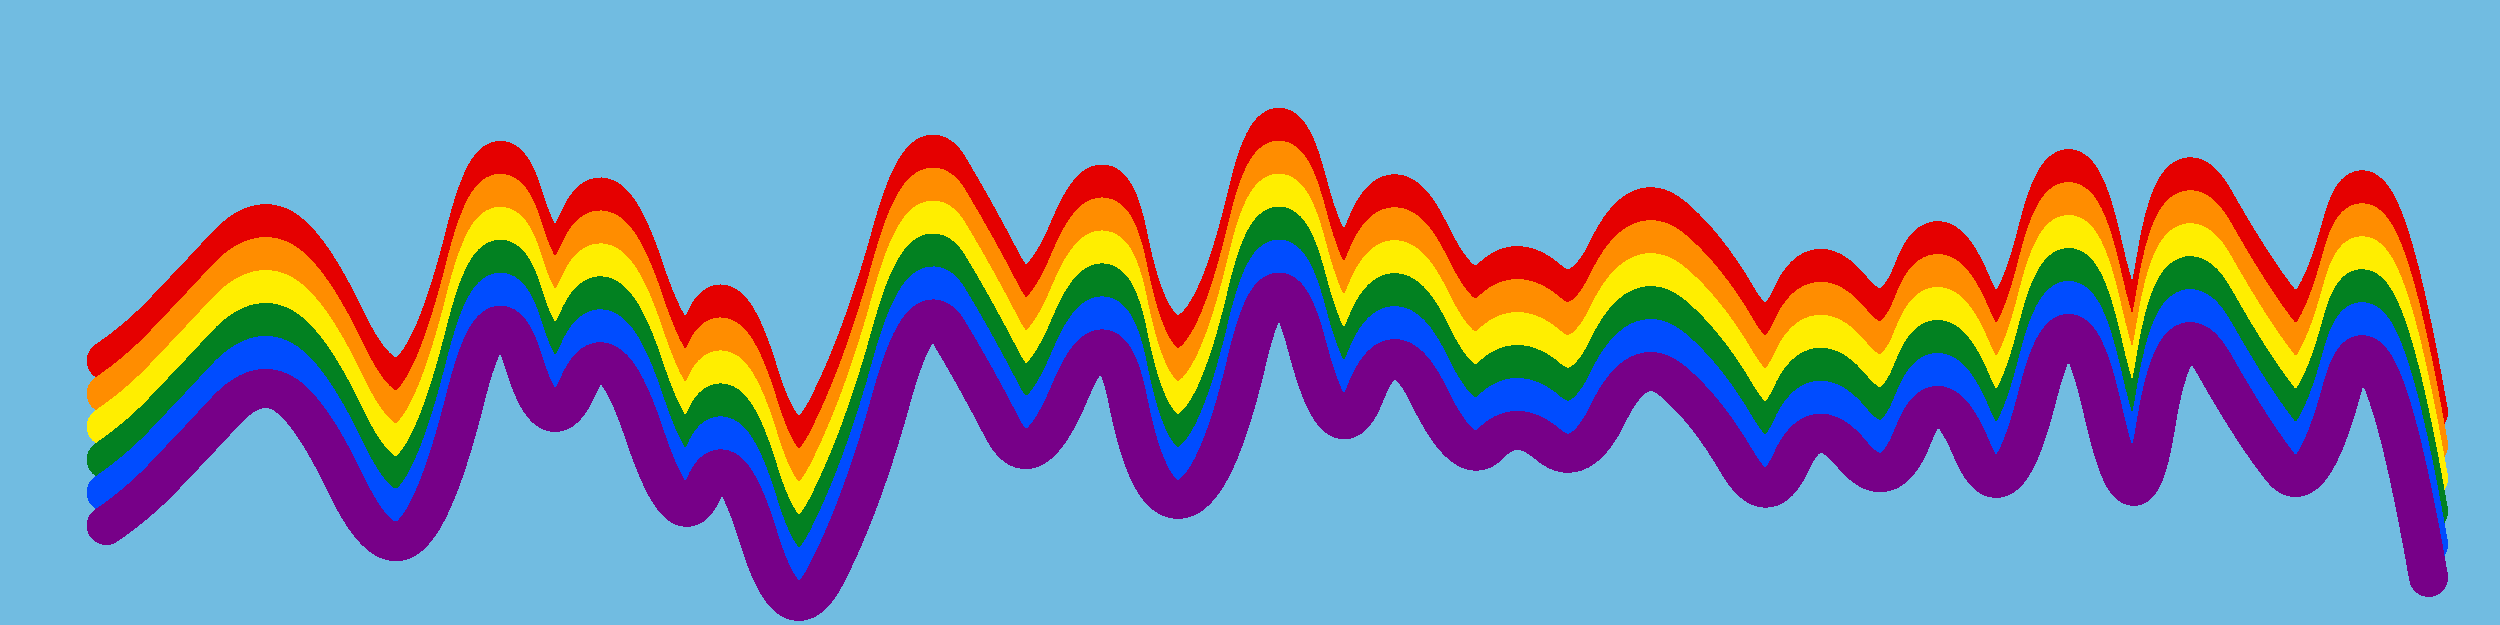
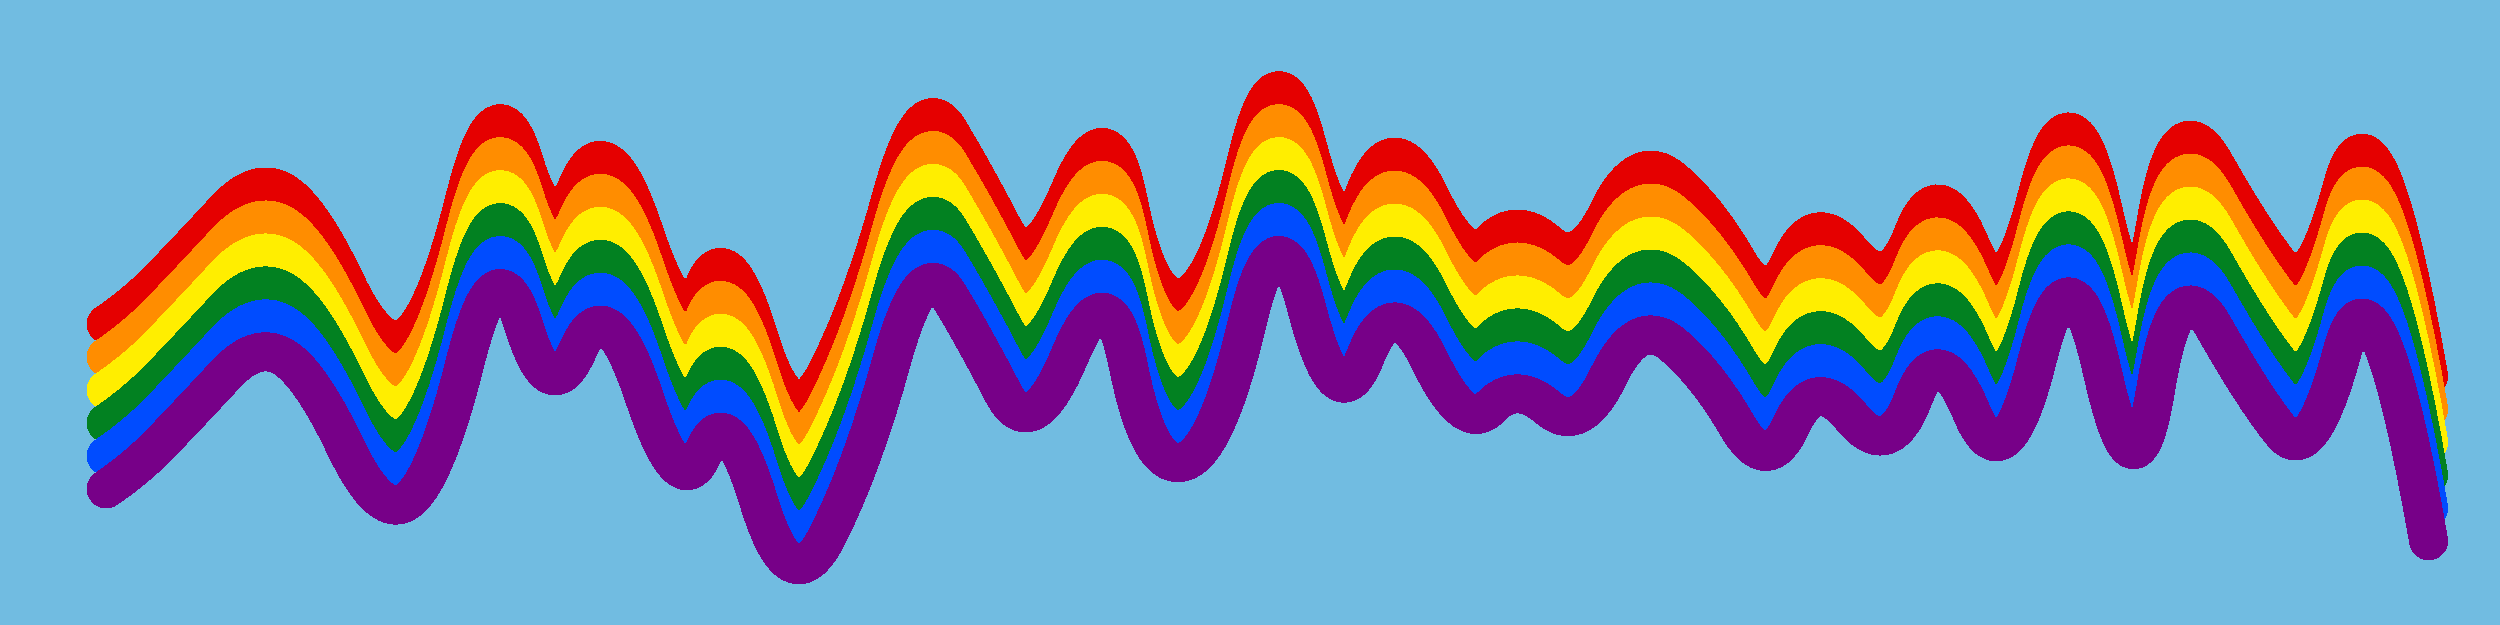
<svg xmlns="http://www.w3.org/2000/svg" width="4096" height="1024" viewBox="0 0 4096 1024" shape-rendering="crispEdges">
  <rect width="4096" height="1024" fill="#71BCE1" />
-   <path d="M174,591 Q230,553,276,503,323,454,371,402,420,350,463,374,507,399,566,522,625,646,670,609,715,573,764,376,814,180,858,323,902,467,948,361,994,256,1055,439,1116,623,1153,530,1190,438,1243,611,1296,785,1355,669,1414,553,1462,377,1511,202,1554,273,1597,344,1643,433,1690,523,1753,372,1816,222,1849,391,1883,561,1938,547,1993,533,2043,320,2093,108,2142,299,2192,490,2237,374,2283,258,2342,380,2401,502,2442,457,2484,413,2536,458,2589,504,2636,405,2684,307,2740,354,2796,401,2846,487,2896,573,2935,486,2974,400,3034,474,3095,548,3135,442,3176,336,3230,465,3284,595,3338,379,3392,163,3445,401,3498,639,3532,427,3566,216,3629,329,3693,442,3739,499,3786,557,3838,364,3891,172,3979,676" fill="transparent" stroke="#E50000" stroke-width="64" stroke-linecap="round" transform="translate(0,0)" />
-   <path d="M174,591 Q230,553,276,503,323,454,371,402,420,350,463,374,507,399,566,522,625,646,670,609,715,573,764,376,814,180,858,323,902,467,948,361,994,256,1055,439,1116,623,1153,530,1190,438,1243,611,1296,785,1355,669,1414,553,1462,377,1511,202,1554,273,1597,344,1643,433,1690,523,1753,372,1816,222,1849,391,1883,561,1938,547,1993,533,2043,320,2093,108,2142,299,2192,490,2237,374,2283,258,2342,380,2401,502,2442,457,2484,413,2536,458,2589,504,2636,405,2684,307,2740,354,2796,401,2846,487,2896,573,2935,486,2974,400,3034,474,3095,548,3135,442,3176,336,3230,465,3284,595,3338,379,3392,163,3445,401,3498,639,3532,427,3566,216,3629,329,3693,442,3739,499,3786,557,3838,364,3891,172,3979,676" fill="transparent" stroke="#FF8D00" stroke-width="64" stroke-linecap="round" transform="translate(0,54)" />
-   <path d="M174,591 Q230,553,276,503,323,454,371,402,420,350,463,374,507,399,566,522,625,646,670,609,715,573,764,376,814,180,858,323,902,467,948,361,994,256,1055,439,1116,623,1153,530,1190,438,1243,611,1296,785,1355,669,1414,553,1462,377,1511,202,1554,273,1597,344,1643,433,1690,523,1753,372,1816,222,1849,391,1883,561,1938,547,1993,533,2043,320,2093,108,2142,299,2192,490,2237,374,2283,258,2342,380,2401,502,2442,457,2484,413,2536,458,2589,504,2636,405,2684,307,2740,354,2796,401,2846,487,2896,573,2935,486,2974,400,3034,474,3095,548,3135,442,3176,336,3230,465,3284,595,3338,379,3392,163,3445,401,3498,639,3532,427,3566,216,3629,329,3693,442,3739,499,3786,557,3838,364,3891,172,3979,676" fill="transparent" stroke="#FFEE00" stroke-width="64" stroke-linecap="round" transform="translate(0,108)" />
-   <path d="M174,591 Q230,553,276,503,323,454,371,402,420,350,463,374,507,399,566,522,625,646,670,609,715,573,764,376,814,180,858,323,902,467,948,361,994,256,1055,439,1116,623,1153,530,1190,438,1243,611,1296,785,1355,669,1414,553,1462,377,1511,202,1554,273,1597,344,1643,433,1690,523,1753,372,1816,222,1849,391,1883,561,1938,547,1993,533,2043,320,2093,108,2142,299,2192,490,2237,374,2283,258,2342,380,2401,502,2442,457,2484,413,2536,458,2589,504,2636,405,2684,307,2740,354,2796,401,2846,487,2896,573,2935,486,2974,400,3034,474,3095,548,3135,442,3176,336,3230,465,3284,595,3338,379,3392,163,3445,401,3498,639,3532,427,3566,216,3629,329,3693,442,3739,499,3786,557,3838,364,3891,172,3979,676" fill="transparent" stroke="#028121" stroke-width="64" stroke-linecap="round" transform="translate(0,162)" />
-   <path d="M174,591 Q230,553,276,503,323,454,371,402,420,350,463,374,507,399,566,522,625,646,670,609,715,573,764,376,814,180,858,323,902,467,948,361,994,256,1055,439,1116,623,1153,530,1190,438,1243,611,1296,785,1355,669,1414,553,1462,377,1511,202,1554,273,1597,344,1643,433,1690,523,1753,372,1816,222,1849,391,1883,561,1938,547,1993,533,2043,320,2093,108,2142,299,2192,490,2237,374,2283,258,2342,380,2401,502,2442,457,2484,413,2536,458,2589,504,2636,405,2684,307,2740,354,2796,401,2846,487,2896,573,2935,486,2974,400,3034,474,3095,548,3135,442,3176,336,3230,465,3284,595,3338,379,3392,163,3445,401,3498,639,3532,427,3566,216,3629,329,3693,442,3739,499,3786,557,3838,364,3891,172,3979,676" fill="transparent" stroke="#004CFF" stroke-width="64" stroke-linecap="round" transform="translate(0,216)" />
-   <path d="M174,591 Q230,553,276,503,323,454,371,402,420,350,463,374,507,399,566,522,625,646,670,609,715,573,764,376,814,180,858,323,902,467,948,361,994,256,1055,439,1116,623,1153,530,1190,438,1243,611,1296,785,1355,669,1414,553,1462,377,1511,202,1554,273,1597,344,1643,433,1690,523,1753,372,1816,222,1849,391,1883,561,1938,547,1993,533,2043,320,2093,108,2142,299,2192,490,2237,374,2283,258,2342,380,2401,502,2442,457,2484,413,2536,458,2589,504,2636,405,2684,307,2740,354,2796,401,2846,487,2896,573,2935,486,2974,400,3034,474,3095,548,3135,442,3176,336,3230,465,3284,595,3338,379,3392,163,3445,401,3498,639,3532,427,3566,216,3629,329,3693,442,3739,499,3786,557,3838,364,3891,172,3979,676" fill="transparent" stroke="#770088" stroke-width="64" stroke-linecap="round" transform="translate(0,270)" />
+   <path d="M174,531 Q230,493,276,443,323,394,371,342,420,290,463,314,507,339,566,462,625,586,670,549,715,513,764,316,814,120,858,263,902,407,948,301,994,196,1055,379,1116,563,1153,470,1190,378,1243,551,1296,725,1355,609,1414,493,1462,317,1511,142,1554,213,1597,284,1643,373,1690,463,1753,312,1816,162,1849,331,1883,501,1938,487,1993,473,2043,260,2093,48,2142,239,2192,430,2237,314,2283,198,2342,320,2401,442,2442,397,2484,353,2536,398,2589,444,2636,345,2684,247,2740,294,2796,341,2846,427,2896,513,2935,426,2974,340,3034,414,3095,488,3135,382,3176,276,3230,405,3284,535,3338,319,3392,103,3445,341,3498,579,3532,367,3566,156,3629,269,3693,382,3739,439,3786,497,3838,304,3891,112,3979,616" fill="transparent" stroke="#E50000" stroke-width="64" stroke-linecap="round" transform="translate(0,0)" />
+   <path d="M174,531 Q230,493,276,443,323,394,371,342,420,290,463,314,507,339,566,462,625,586,670,549,715,513,764,316,814,120,858,263,902,407,948,301,994,196,1055,379,1116,563,1153,470,1190,378,1243,551,1296,725,1355,609,1414,493,1462,317,1511,142,1554,213,1597,284,1643,373,1690,463,1753,312,1816,162,1849,331,1883,501,1938,487,1993,473,2043,260,2093,48,2142,239,2192,430,2237,314,2283,198,2342,320,2401,442,2442,397,2484,353,2536,398,2589,444,2636,345,2684,247,2740,294,2796,341,2846,427,2896,513,2935,426,2974,340,3034,414,3095,488,3135,382,3176,276,3230,405,3284,535,3338,319,3392,103,3445,341,3498,579,3532,367,3566,156,3629,269,3693,382,3739,439,3786,497,3838,304,3891,112,3979,616" fill="transparent" stroke="#FF8D00" stroke-width="64" stroke-linecap="round" transform="translate(0,54)" />
+   <path d="M174,531 Q230,493,276,443,323,394,371,342,420,290,463,314,507,339,566,462,625,586,670,549,715,513,764,316,814,120,858,263,902,407,948,301,994,196,1055,379,1116,563,1153,470,1190,378,1243,551,1296,725,1355,609,1414,493,1462,317,1511,142,1554,213,1597,284,1643,373,1690,463,1753,312,1816,162,1849,331,1883,501,1938,487,1993,473,2043,260,2093,48,2142,239,2192,430,2237,314,2283,198,2342,320,2401,442,2442,397,2484,353,2536,398,2589,444,2636,345,2684,247,2740,294,2796,341,2846,427,2896,513,2935,426,2974,340,3034,414,3095,488,3135,382,3176,276,3230,405,3284,535,3338,319,3392,103,3445,341,3498,579,3532,367,3566,156,3629,269,3693,382,3739,439,3786,497,3838,304,3891,112,3979,616" fill="transparent" stroke="#FFEE00" stroke-width="64" stroke-linecap="round" transform="translate(0,108)" />
+   <path d="M174,531 Q230,493,276,443,323,394,371,342,420,290,463,314,507,339,566,462,625,586,670,549,715,513,764,316,814,120,858,263,902,407,948,301,994,196,1055,379,1116,563,1153,470,1190,378,1243,551,1296,725,1355,609,1414,493,1462,317,1511,142,1554,213,1597,284,1643,373,1690,463,1753,312,1816,162,1849,331,1883,501,1938,487,1993,473,2043,260,2093,48,2142,239,2192,430,2237,314,2283,198,2342,320,2401,442,2442,397,2484,353,2536,398,2589,444,2636,345,2684,247,2740,294,2796,341,2846,427,2896,513,2935,426,2974,340,3034,414,3095,488,3135,382,3176,276,3230,405,3284,535,3338,319,3392,103,3445,341,3498,579,3532,367,3566,156,3629,269,3693,382,3739,439,3786,497,3838,304,3891,112,3979,616" fill="transparent" stroke="#028121" stroke-width="64" stroke-linecap="round" transform="translate(0,162)" />
+   <path d="M174,531 Q230,493,276,443,323,394,371,342,420,290,463,314,507,339,566,462,625,586,670,549,715,513,764,316,814,120,858,263,902,407,948,301,994,196,1055,379,1116,563,1153,470,1190,378,1243,551,1296,725,1355,609,1414,493,1462,317,1511,142,1554,213,1597,284,1643,373,1690,463,1753,312,1816,162,1849,331,1883,501,1938,487,1993,473,2043,260,2093,48,2142,239,2192,430,2237,314,2283,198,2342,320,2401,442,2442,397,2484,353,2536,398,2589,444,2636,345,2684,247,2740,294,2796,341,2846,427,2896,513,2935,426,2974,340,3034,414,3095,488,3135,382,3176,276,3230,405,3284,535,3338,319,3392,103,3445,341,3498,579,3532,367,3566,156,3629,269,3693,382,3739,439,3786,497,3838,304,3891,112,3979,616" fill="transparent" stroke="#004CFF" stroke-width="64" stroke-linecap="round" transform="translate(0,216)" />
+   <path d="M174,531 Q230,493,276,443,323,394,371,342,420,290,463,314,507,339,566,462,625,586,670,549,715,513,764,316,814,120,858,263,902,407,948,301,994,196,1055,379,1116,563,1153,470,1190,378,1243,551,1296,725,1355,609,1414,493,1462,317,1511,142,1554,213,1597,284,1643,373,1690,463,1753,312,1816,162,1849,331,1883,501,1938,487,1993,473,2043,260,2093,48,2142,239,2192,430,2237,314,2283,198,2342,320,2401,442,2442,397,2484,353,2536,398,2589,444,2636,345,2684,247,2740,294,2796,341,2846,427,2896,513,2935,426,2974,340,3034,414,3095,488,3135,382,3176,276,3230,405,3284,535,3338,319,3392,103,3445,341,3498,579,3532,367,3566,156,3629,269,3693,382,3739,439,3786,497,3838,304,3891,112,3979,616" fill="transparent" stroke="#770088" stroke-width="64" stroke-linecap="round" transform="translate(0,270)" />
</svg>
